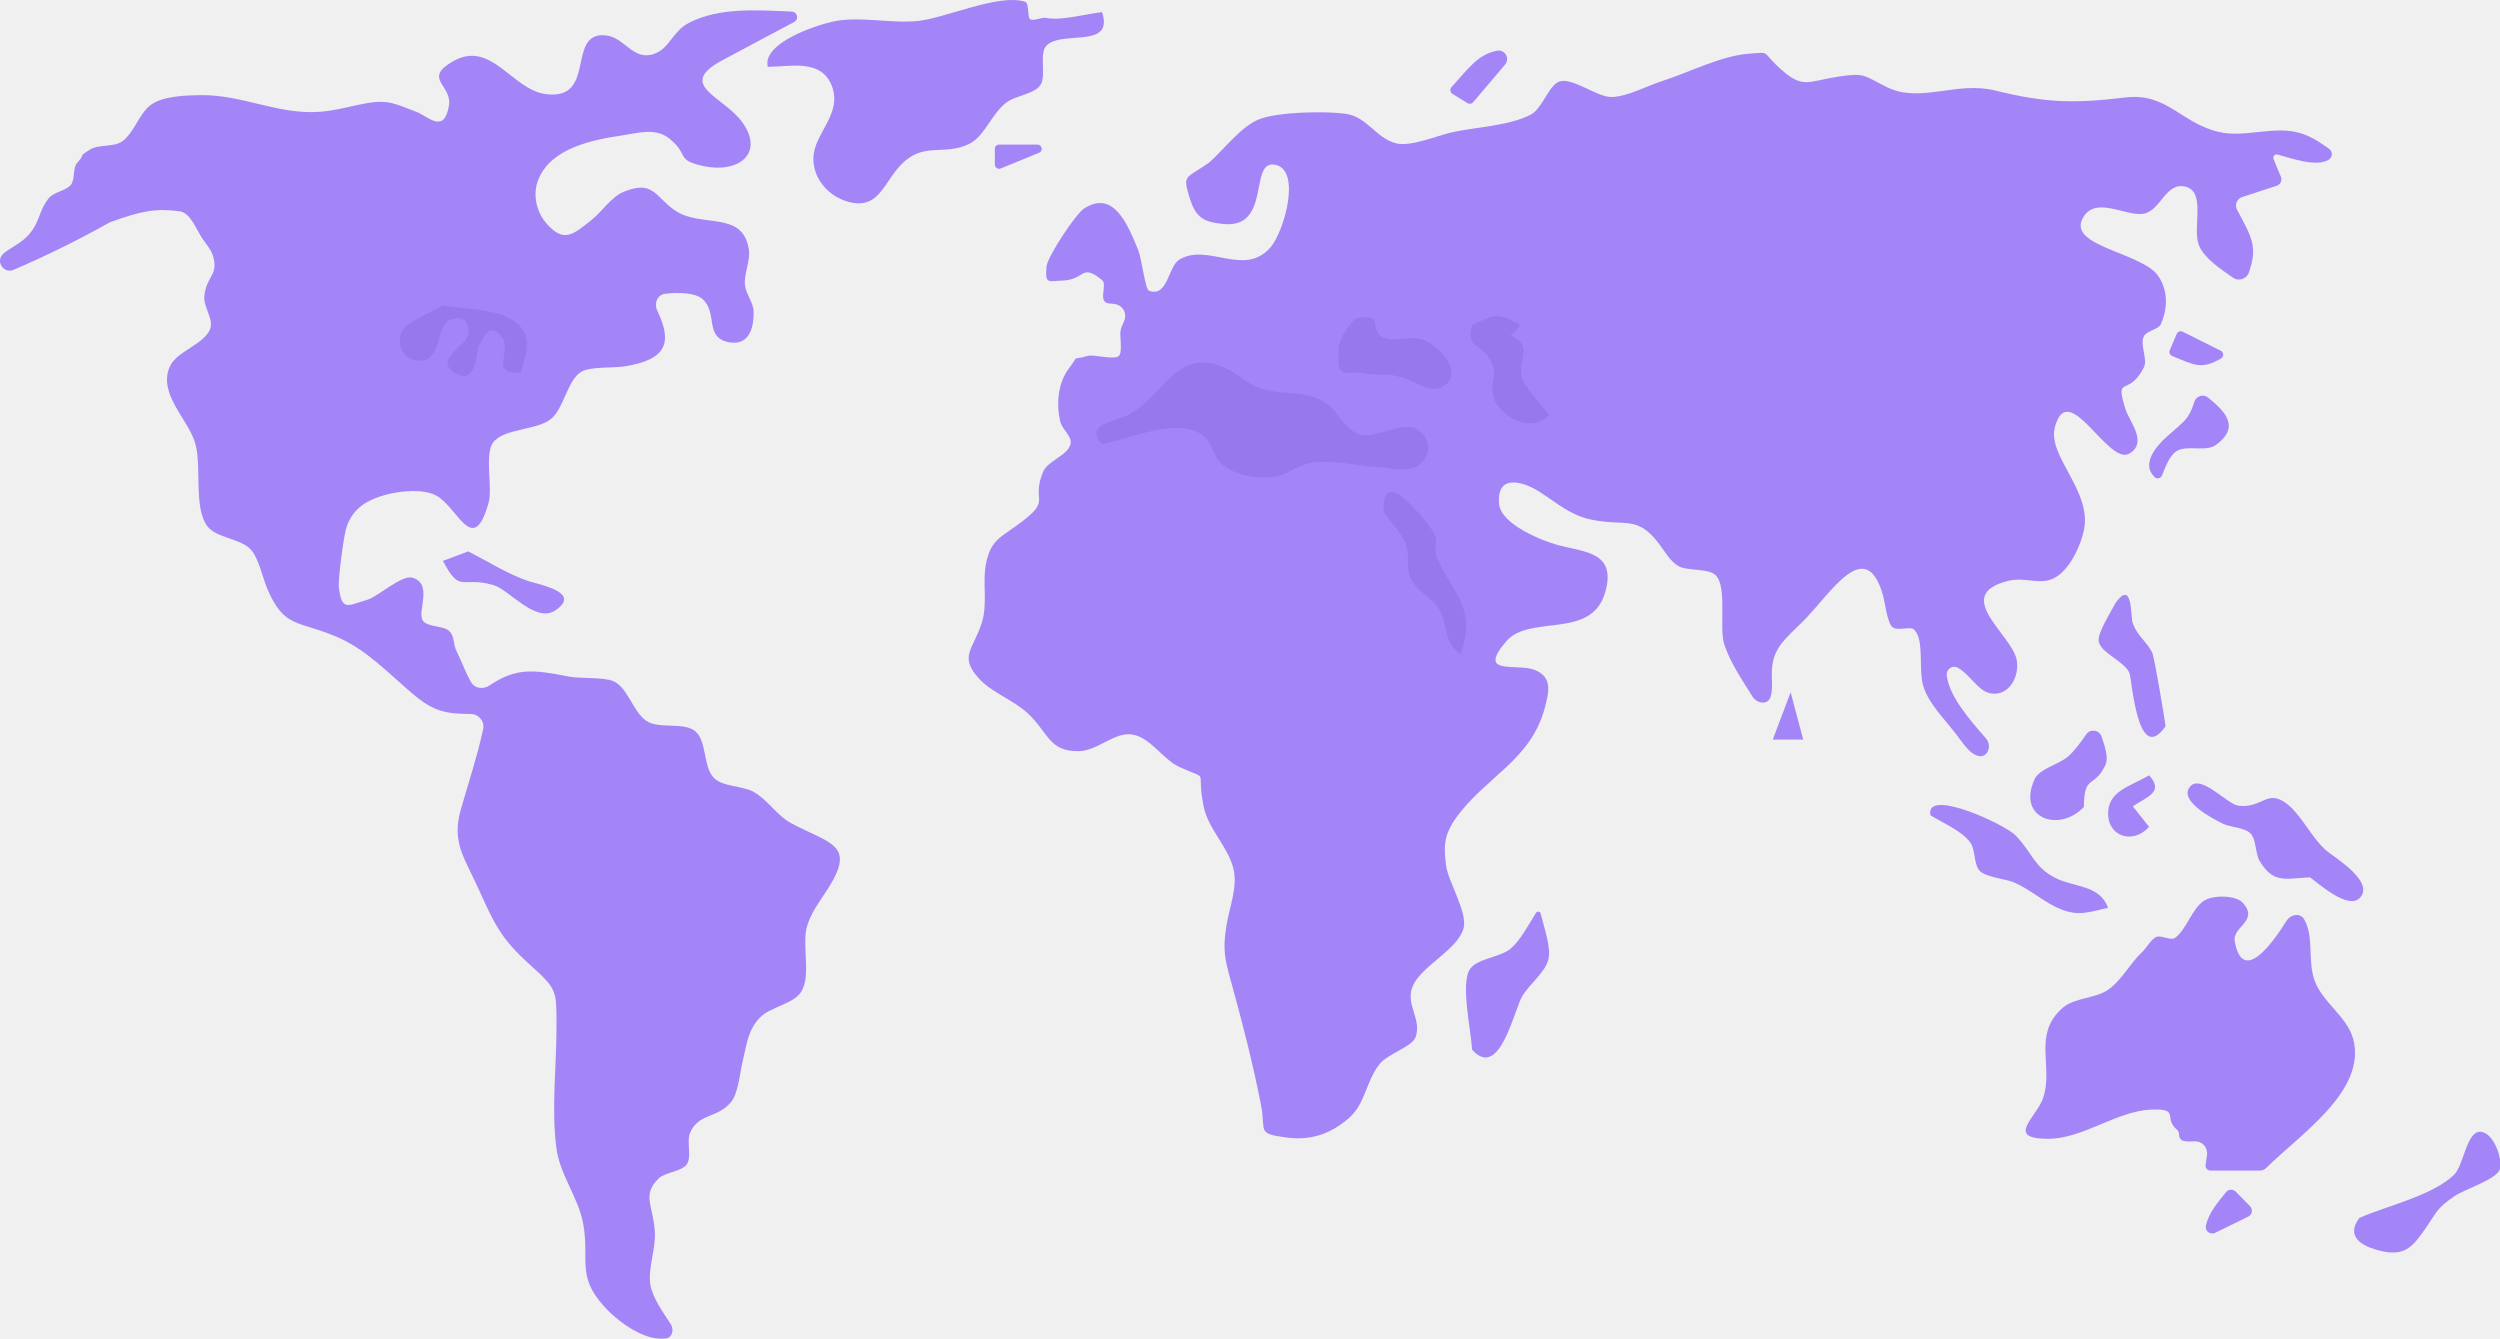
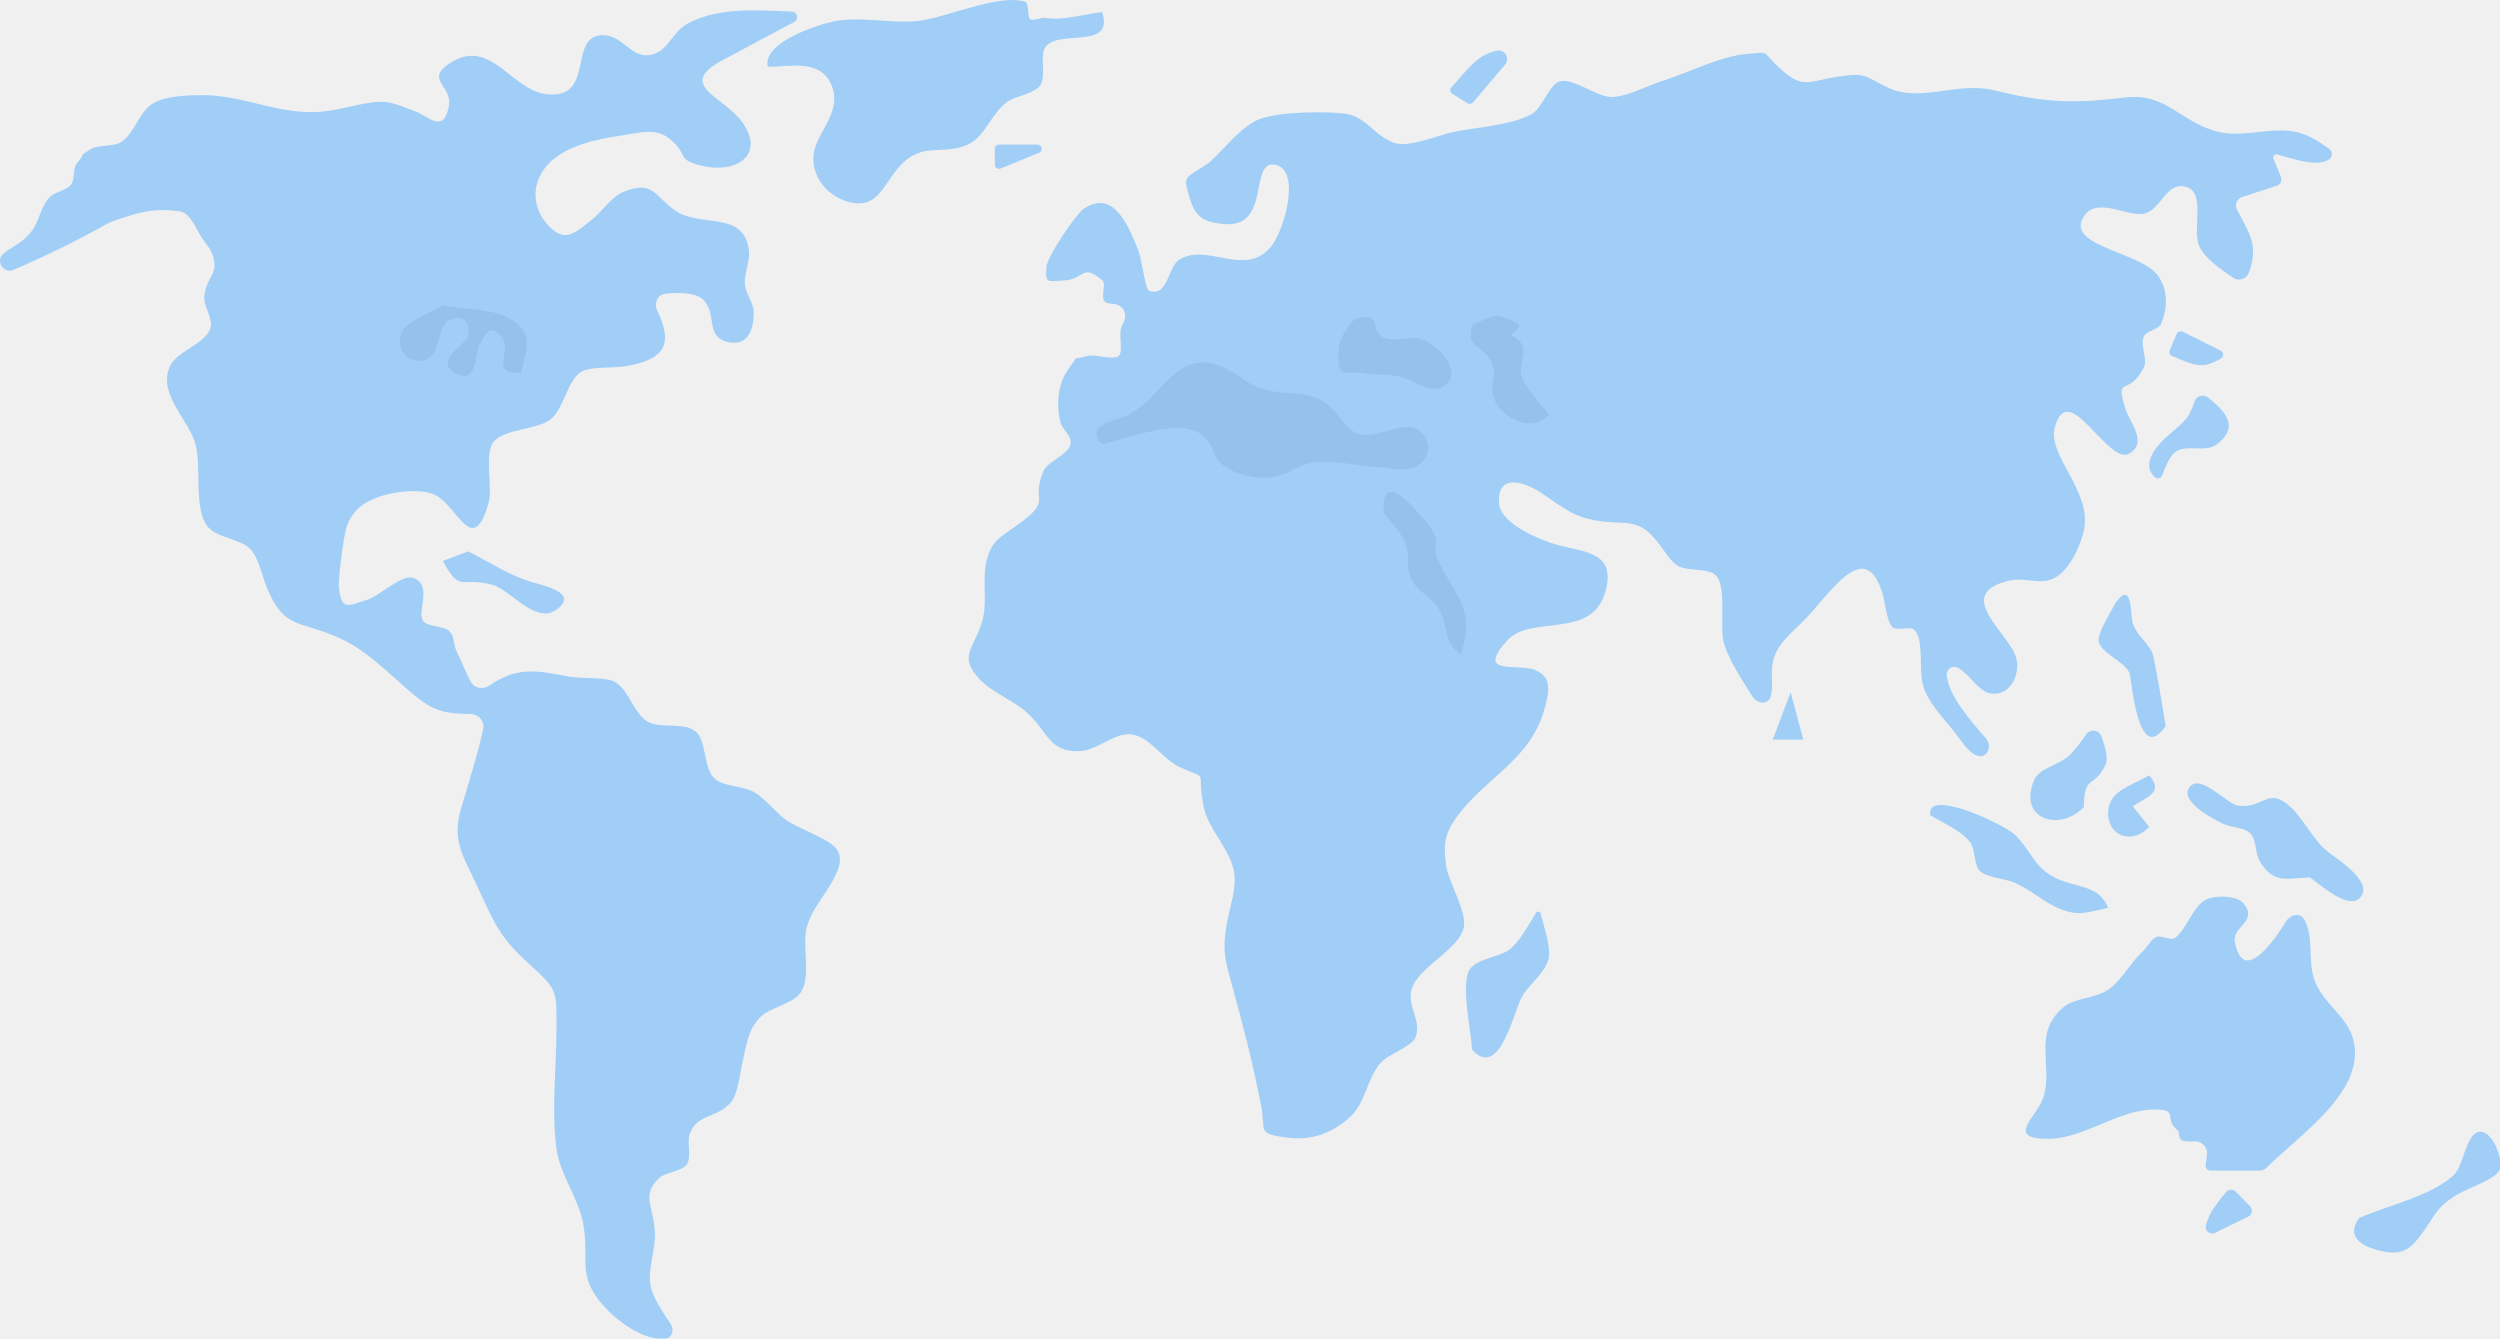
<svg xmlns="http://www.w3.org/2000/svg" width="760" height="407" viewBox="0 0 760 407" fill="none">
  <g clip-path="url(#clip0_903_379)">
    <path d="M411.729 97.005C409.035 100.649 407.104 102.59 406.915 106.687C406.476 116.152 409.411 112.473 414.365 113.463C419.119 114.415 421.345 113.141 426.647 114.877C429.825 115.919 434.398 119.118 437.661 117.92C445.897 114.895 438.226 104.785 431.861 103.077C428.144 102.08 423.63 104.009 420.647 102.667C415.472 100.342 421.662 94.627 411.729 97.005Z" fill="black" fill-opacity="0.1" />
    <path d="M447.521 98.923C445.543 105.775 450.332 104.63 452.905 109.231C455.87 114.534 452.836 114.055 453.936 120.228C454.922 125.766 464.941 132.49 470.85 126.087C468.708 122.997 463.337 117.864 462.541 114.102C461.392 108.674 466.363 105.563 459.185 101.799C460.131 101.278 460.831 100.302 461.658 99.561C462.032 99.225 461.962 98.621 461.515 98.391C455.179 95.126 454.562 95.402 447.521 98.923Z" fill="black" fill-opacity="0.1" />
    <path d="M420.673 155.808C422.679 158.635 426.544 162.502 427.482 165.894C428.822 170.742 427.029 172.841 429.418 176.819C431.444 180.189 435.656 181.827 437.529 185.314C440.409 190.666 438.637 195.011 444.063 198.951C448.936 184.606 441.844 180.953 436.661 169.139C435.902 167.412 437.049 164.8 436.295 162.995C435.118 160.178 431.64 156.322 429.606 154.171C426.096 150.459 419.963 145.187 420.673 155.808Z" fill="black" fill-opacity="0.1" />
    <path d="M335.03 135.035C342.705 133.539 358.257 126.702 365.569 132.264C368.763 134.693 368.626 139.137 372.091 141.636C376.636 144.913 383.719 145.969 388.411 144.729C392.462 143.657 394.713 141.28 398.876 140.674C405.063 139.772 412.61 141.581 418.906 141.997C423.615 142.308 428.819 144.189 432.341 140.468C434.985 137.675 435.096 132.754 430.264 130.241C426.517 128.293 418.31 133.045 414.067 132.196C408.506 131.082 407.506 125.383 402.56 122.232C395.233 117.563 386.711 121.537 378.58 115.671C368.459 108.367 361.943 107.775 353.241 117.304C349.292 121.628 347.605 123.377 343.159 126.028C339.976 127.927 329.194 128.793 335.03 135.035Z" fill="black" fill-opacity="0.1" />
    <path d="M134.709 92.851C131.973 94.591 123.4 97.894 122.14 100.841C119.832 106.234 124.543 111.334 129.906 109.15C133.733 107.59 133.188 98.777 136.627 97.325C141.073 95.45 142.89 98.082 142.287 101.847C141.748 105.21 131.753 109.231 138.224 113.304C145.296 117.754 144.711 106.02 145.575 105.08C146.88 103.658 148.412 97.084 152.605 102.543C155.935 106.879 148.375 113.621 158.358 113.304C160.123 106.245 162.57 101.016 154.737 96.685C149.596 93.845 140.532 93.966 134.709 92.851Z" fill="black" fill-opacity="0.1" />
    <g opacity="0.5">
-       <path d="M33.66 67.493C33.458 67.566 33.256 67.658 33.068 67.763C23.459 73.131 14.13 77.731 4.128 82.025C1.053 83.345 -1.484 79.348 1.011 77.118C2.641 75.66 5.173 74.53 7.146 72.877C12.273 68.578 11.269 64.724 14.815 60.254C16.358 58.312 20.053 58.076 21.591 56.13C22.851 54.536 22.095 50.985 23.408 49.567C26.374 46.367 23.385 47.907 27.397 45.447C30.104 43.789 34.512 44.822 37.105 42.999C40.927 40.308 42.307 34.194 46.203 31.635C49.935 29.184 56.606 28.975 60.974 28.916C73.706 28.744 84.65 34.967 97.3 33.98C102.341 33.588 106.349 32.28 111.283 31.404C118.01 30.21 119.937 31.503 126.565 33.99C130.148 35.334 135.006 40.906 136.48 32.095C137.522 25.858 128.473 24 137.592 18.699C149.328 11.879 155.541 27.286 165.974 28.616C181.468 30.59 172.143 9.916 183.832 10.725C189.915 11.146 192.215 18.456 198.571 16.473C203.6 14.905 204.272 9.621 209.395 6.966C218.632 2.181 230.153 3.074 240.715 3.523C242.428 3.594 242.944 5.884 241.427 6.685C233.989 10.607 226.741 14.53 219.748 18.242C205.237 25.943 219.988 29.197 225.723 37.256C232.405 46.644 224.53 52.737 213.991 50.517C205.138 48.653 209.714 47.063 203.365 42.038C199.187 38.733 193.774 40.479 189.23 41.151C180.286 42.474 167.654 44.914 163.714 54.443C161.672 59.381 163.292 64.744 166.231 68.049C171.387 73.851 174.14 71.402 179.716 66.966C183.135 64.246 185.807 59.808 189.762 58.237C198.504 54.764 199.127 59.616 204.891 63.77C212.933 69.566 225.865 63.687 227.655 75.888C228.163 79.348 226.12 83.134 226.463 86.622C226.725 89.298 229.006 91.952 229.088 94.572C229.254 99.892 227.595 105.186 221.58 104.036C214.024 102.591 218.31 95.193 213.591 90.934C211.452 89.002 206.374 88.81 202.249 89.305C199.785 89.6 198.765 92.255 199.835 94.494C204.374 103.994 202.916 109.344 189.783 111.386C186.389 111.913 179.451 111.422 176.776 112.977C172.566 115.424 171.419 124.084 167.587 127.298C163.349 130.852 153.422 130.152 149.996 134.395C147.205 137.85 149.781 148.333 148.564 152.721C143.918 169.465 139.308 154.543 132.833 150.77C128.961 148.515 121.924 149.231 117.929 150.244C110.9 152.029 107.223 154.906 105.368 160.158C104.459 162.729 102.745 176.27 103.013 178.522C103.894 185.95 105.639 184.075 111.647 182.332C114.908 181.386 122.11 174.656 125.389 175.622C131.771 177.5 126.653 185.944 128.584 188.724C129.94 190.674 134.896 190.173 136.602 191.873C138.316 193.582 137.626 195.606 138.811 197.992C140.653 201.704 141.433 204.349 143.254 207.444C144.38 209.359 146.935 209.629 148.779 208.389C156.884 202.943 162.085 203.53 172.845 205.661C176.278 206.34 183.229 205.824 186.238 206.987C190.839 208.766 192.349 216.401 196.548 219.173C200.364 221.693 207.556 219.461 211.161 222.138C214.942 224.943 213.669 232.793 216.887 236.348C219.535 239.273 225.732 238.777 229.251 240.815C233.514 243.284 236.178 247.941 240.596 250.292C252.672 256.718 260.622 256.658 251.142 271.015C248.785 274.582 246.569 277.552 245.382 281.432C243.658 287.067 246.611 296.309 243.676 301.332C241.389 305.247 234.158 306.026 230.958 309.403C227.366 313.196 227.092 317.13 225.735 322.786C224.862 326.426 224.477 332.349 222.151 335.123C218.008 340.063 212.262 338.367 209.745 344.475C208.68 347.057 210.349 351.666 208.798 353.944C207.31 356.131 202.107 356.398 200.248 358.22C195.004 363.356 198.605 366.408 199.081 374.576C199.379 379.723 196.898 385.662 197.719 390.556C198.361 394.38 201.326 398.626 203.84 402.42C205.038 404.228 204.412 406.715 202.254 406.944C195.498 407.661 187.39 401.378 183.495 396.995C175.209 387.671 179.304 383.038 177.286 371.989C175.844 364.099 170.25 357.188 169.171 349.205C167.577 337.422 169.171 324.267 169.171 312.385C169.171 300.785 169.512 300.885 160.702 292.905C152.483 285.462 150.356 281.065 145.713 270.747C141.156 260.619 137.175 256.175 140.161 245.818C142.522 237.631 145.105 229.88 146.879 221.681C147.392 219.306 145.588 217.111 143.158 217.065C135.836 216.923 132.183 216.645 125.41 210.888C118.158 204.725 111.505 197.632 102.885 193.832C90.742 188.476 86.491 191.31 81.256 178.973C79.801 175.543 78.683 169.69 76.174 166.992C73.111 163.701 65.704 163.547 63.023 159.958C58.7 154.171 61.495 141.465 59.236 134.395C56.921 127.147 47.869 119.465 51.696 111.29C53.822 106.749 62.127 104.647 63.9 99.978C65.011 97.055 61.742 93.182 62.112 89.975C62.836 83.719 66.339 83.88 64.847 78.127C64.291 75.983 62.701 74.259 61.56 72.587C59.715 69.882 57.921 64.702 54.677 64.256C47.395 63.255 42.992 64.115 33.66 67.493Z" fill="#571AFF" />
-       <path d="M233.406 20.308C240.074 20.308 249.081 17.917 252.58 25.421C256.168 33.116 249.574 38.813 247.732 45.105C245.665 52.166 250.658 59.46 258.032 61.392C267.876 63.97 268.7 54.328 275.247 48.823C281.576 43.503 287.36 47.261 294.607 43.764C299.412 41.445 301.492 34.307 306.182 30.992C308.962 29.026 314.347 28.583 316.247 25.917C318.228 23.135 315.78 16.366 318.093 13.916C322.719 9.019 338.746 15.111 335.03 3.689C330.242 4.182 322.672 6.387 317.993 5.444C316.683 5.18 314.601 6.36 313.3 5.927C312.229 5.57 312.961 1 311.664 0.558C303.924 -2.084 287.469 5.462 279.179 6.358C270.766 7.267 261.26 4.78 253.131 6.573C247.434 7.829 231.68 13.259 233.406 20.308Z" fill="#571AFF" />
-       <path d="M302.433 45.239V50.032C302.433 50.945 303.359 51.565 304.203 51.22L315.895 46.428C317.198 45.894 316.816 43.956 315.408 43.956H303.718C303.008 43.956 302.433 44.531 302.433 45.239Z" fill="#571AFF" />
-       <path d="M367.627 49.389C360.336 54.52 359.453 52.906 361.64 60.115C363.515 66.298 366.036 67.466 371.781 68.084C386.604 69.679 379.592 48.756 387.488 50.052C395.834 51.422 390.345 70.558 386.162 75.274C378.104 84.363 367.235 73.706 358.525 78.908C355.072 80.971 355.056 90.517 349.292 88.377C348.108 87.938 347.127 78.759 345.995 75.977C342.8 68.125 338.483 57.599 329.561 63.391C326.991 65.061 318.364 78.073 318.127 81.086C317.697 86.578 318.682 85.429 322.953 85.299C329.988 85.082 328.601 79.867 335.03 85.151C336.581 86.426 334.234 90.547 336.094 91.893C336.498 92.185 337.247 92.313 338.157 92.347C341.275 92.46 342.93 95.169 341.572 97.979C341.225 98.698 340.93 99.429 340.715 100.173C340.225 101.883 341.388 107.022 340.143 108.191C338.686 109.558 332.582 107.644 330.694 108.191C325.276 109.757 328.429 107.435 324.901 112.073C321.584 116.433 321.108 122.844 322.252 127.914C322.92 130.872 325.989 132.42 325.42 135.059C324.714 138.323 318.446 140.187 317.134 143.343C313.372 152.399 319.597 151.696 311.059 158.278C304.597 163.259 301.464 163.708 299.877 170.702C298.434 177.06 300.458 183.3 298.385 189.553C295.699 197.656 291.638 199.491 297.42 206.078C301.352 210.555 308.077 212.751 312.451 216.854C318.705 222.721 318.922 228.53 327.933 228.351C333.657 228.237 338.668 222.608 343.942 223.25C349.553 223.933 353.406 230.765 358.451 233.111C368.124 237.613 363.478 233.08 365.902 245.121C367.29 252.012 373.129 257.163 374.906 263.88C376.394 269.507 373.735 275.654 372.806 281.613C371.718 288.593 372.244 291.249 374.222 298.372C377.634 310.65 380.954 323.578 383.358 335.985C384.911 343.998 381.87 344.553 390.956 345.796C398.198 346.785 404.282 344.927 410.12 339.852C415.059 335.56 415.281 328.68 419.348 323.526C421.928 320.256 429.382 318.274 430.406 315.136C432.278 309.397 426.739 305.058 429.764 299.175C432.771 293.325 443.451 288.356 444.963 282.04C446.094 277.322 440.316 268.071 439.648 263.304C438.831 257.483 438.851 253.863 442.751 248.476C451.669 236.159 465.248 231.199 469.568 215.379C471.049 209.954 471.763 205.908 466.784 203.744C461.416 201.411 448.643 205.694 457.907 194.956C465.113 186.601 483.75 194.63 487.965 180.107C491.551 167.746 481.653 167.866 473.71 165.733C468.725 164.393 456.195 159.359 455.712 153.12C454.966 143.471 463.742 146.738 468.133 149.576C473.334 152.936 477.285 156.536 483.416 157.886C494.086 160.236 497.631 156.362 504.405 165.395C506.172 167.75 507.726 170.567 510.122 172.022C512.955 173.745 519.462 172.594 521.662 174.982C525.166 178.784 522.486 190.995 524.219 196.074C526.04 201.412 529.573 206.661 532.729 211.72C534.123 213.955 537.444 214.393 538.237 211.882C539.381 208.263 537.874 204.767 539.238 200.122C540.63 195.387 544.866 192.22 548.555 188.439C556.842 179.942 567.107 162.899 572.368 180.729C572.972 182.774 573.683 189.259 575.291 190.634C576.852 191.968 580.73 190.277 581.873 191.38C585.168 194.567 583.048 203.699 584.784 208.917C586.507 214.094 591.126 218.577 594.508 223.015C597.592 227.063 598.842 228.992 601.167 229.745C604.141 230.709 605.765 226.81 603.711 224.453C598.776 218.791 592.668 211.829 591.822 205.451C591.55 203.403 593.606 201.998 595.364 203.084C599.162 205.43 601.42 210.1 605.071 210.774C610.703 211.815 614.064 205.628 613.06 200.548C611.536 192.827 593.341 180.97 610.342 176.615C616.05 175.153 620.672 178.44 625.424 175.172C629.666 172.254 632.537 165.699 633.513 161.139C636.038 149.354 622.421 138.673 624.66 129.957C628.612 114.574 640.826 141.59 647.255 137.912C653.074 134.582 647.353 128.214 646.16 124.418C642.764 113.612 647.062 120.965 651.729 111.706C652.994 109.198 650.45 104.756 651.729 102.257C652.629 100.498 656.17 100.152 656.883 98.583C658.534 94.951 659.616 89.154 656.156 83.974C651.43 76.9 629.295 74.999 632.914 66.855C636.469 58.859 646.54 66.173 651.891 64.924C656.969 63.739 658.429 55.297 664.353 56.739C670.834 58.317 666.289 69.476 668.539 74.719C670.163 78.504 674.793 81.609 678.828 84.414C680.559 85.617 682.96 84.84 683.656 82.85C686.445 74.884 684.468 72.059 680.057 63.74C679.271 62.258 680.012 60.423 681.608 59.903L692.136 56.465C693.267 56.095 693.844 54.841 693.39 53.742L691.154 48.337C690.834 47.565 691.538 46.759 692.346 46.975C697.094 48.25 703.944 50.784 707.844 48.612C709.141 47.888 709.227 46.052 708.01 45.201C704.682 42.873 701.891 40.989 697.923 40.122C690.506 38.499 681.94 41.863 674.555 40.122C662.872 37.367 658.841 28.11 646.034 29.641C630.344 31.518 621.8 31.29 606.506 27.51C594.77 24.608 583.779 31.442 573.768 26.556C566.469 22.995 567.169 22.065 559.091 23.255C550 24.595 548.258 27.068 541.858 21.463C534.954 15.419 538.826 15.783 531.376 16.355C523.157 16.986 513.299 22.09 505.438 24.584C500.964 26.003 494.702 29.39 489.96 29.494C485.517 29.593 478.095 23.453 474.045 24.782C470.893 25.817 468.861 32.961 465.448 34.795C458.963 38.275 448.508 38.615 441.348 40.231C436.709 41.277 428.796 44.726 424.309 43.544C418.266 41.951 415.592 35.509 409.103 34.596C402.904 33.722 388.553 33.986 382.77 36.258C377.365 38.381 372.029 45.466 367.627 49.389Z" fill="#571AFF" />
-       <path d="M447.833 31.088L457.544 19.637C459.129 17.767 457.472 14.933 455.07 15.416C449.207 16.595 446.516 20.716 441.258 26.489C440.693 27.11 440.831 28.09 441.544 28.533L446.1 31.36C446.666 31.711 447.403 31.595 447.833 31.088Z" fill="#571AFF" />
-       <path d="M447.521 319.111C447.218 313.358 443.867 298.642 446.959 294.469C449.284 291.331 456.192 290.968 459.185 288.431C462.247 285.837 464.657 281.117 466.967 277.482C467.326 276.915 468.191 277.056 468.351 277.707C469.406 281.976 471.564 287.998 470.727 291.566C469.768 295.648 464.997 299.095 462.771 302.83C460.195 307.157 455.934 328.499 447.521 319.111Z" fill="#571AFF" />
-       <path d="M544.352 210.455C542.541 215.248 540.731 220.042 538.919 224.836C542.008 224.836 545.097 224.836 548.186 224.836C546.909 220.042 545.63 215.248 544.352 210.455Z" fill="#571AFF" />
-       <path d="M661.709 101.531L659.621 106.44C659.324 107.137 659.655 107.941 660.356 108.229C667.32 111.089 669.212 112.364 675.154 109.005C676.1 108.47 676.062 107.094 675.091 106.61L663.567 100.847C662.868 100.497 662.016 100.81 661.709 101.531Z" fill="#571AFF" />
-       <path d="M671.258 120.859C669.822 119.697 667.666 120.343 667.101 122.1C665.332 127.605 664.214 127.828 658.808 132.654C655.514 135.592 650.851 140.972 654.965 145.019C655.676 145.717 656.87 145.476 657.247 144.553C658.395 141.746 659.532 138.507 661.675 137.153C664.845 135.151 670.566 137.517 673.679 135.24C681.126 129.789 676.44 125.044 671.258 120.859Z" fill="#571AFF" />
-       <path d="M643.101 183.291C641.91 185.813 637.391 192.587 638.023 195.128C638.898 198.64 645.734 201.014 647.327 204.514C648.113 206.243 649.72 233.174 658.333 220.776C658.394 220.69 654.983 199.696 654.244 198.319C652.22 194.544 649.818 193.45 648.373 189.504C647.582 187.341 648.472 175.941 643.101 183.291Z" fill="#571AFF" />
-       <path d="M633.514 245.289C633.514 235.153 636.769 239.773 640.099 232.432C640.995 230.458 639.98 227.04 638.858 223.871C638.14 221.845 635.43 221.484 634.206 223.25C632.525 225.676 630.779 228.123 628.72 229.949C625.857 232.488 620.009 233.594 618.493 236.92C613.059 248.853 626.108 253.228 633.514 245.289Z" fill="#571AFF" />
-       <path d="M586.855 247.845C590.766 250.276 596.427 252.577 599.012 256.192C600.584 258.391 599.986 262.884 601.876 264.782C603.736 266.653 609.729 267.236 612.001 268.158C617.194 270.265 621.422 274.42 626.506 276.409C631.921 278.529 634.61 277.397 640.864 275.968C638.178 268.902 630.748 269.862 624.885 266.914C618.383 263.642 617.981 259.482 612.836 254.059C609.532 250.577 585.114 239.301 586.855 247.845Z" fill="#571AFF" />
-       <path d="M653.328 235.702C647.51 239.132 640.614 240.451 640.865 247.686C641.09 254.244 648.318 256.813 653.328 251.36C651.676 249.283 650.025 247.206 648.373 245.129C652.511 242.279 658.047 240.871 653.328 235.702Z" fill="#571AFF" />
-       <path d="M702.222 266.7C704.442 268.231 713.581 276.588 717.242 273.092C722.367 268.198 709.488 260.546 707.301 258.662C702.698 254.699 699.604 247.679 695.145 244.306C689.135 239.761 687.825 245.818 680.461 244.929C676.922 244.502 668.21 234.198 665.312 239.856C663.21 243.956 672.901 249.018 675.703 250.381C678.172 251.584 682.27 251.495 684.137 253.348C685.924 255.126 685.616 259.567 686.936 261.747C691.063 268.566 694.398 267.157 702.222 266.7Z" fill="#571AFF" />
-       <path d="M686.978 355.862C687.725 355.862 688.44 355.564 688.969 355.035C699.041 344.947 719.729 331.522 715.326 315.699C713.492 309.115 706.186 304.774 703.749 298.364C701.315 291.958 703.617 285.086 700.498 279.523C699.288 277.366 696.338 277.932 695.028 280.03C690.588 287.146 681.74 299.191 679.373 286.235C678.534 281.646 686.792 280.113 681.876 274.5C679.757 272.08 672.808 272.066 670.107 273.764C666.341 276.133 664.635 282.804 661.127 285.152C659.771 286.06 656.751 284.007 655.221 284.976C653.613 285.995 652.558 288.184 651.146 289.494C647.573 292.809 644.89 298.126 640.865 300.895C637.046 303.52 630.616 303.312 627.121 306.328C617.647 314.501 624.448 324.409 621.051 333.922C618.912 339.908 609.488 346.234 622.771 346.196C633.2 346.166 643.528 337.724 653.967 337.326C662.966 336.984 657.442 339.784 661.825 343.445C662.889 344.333 661.985 345.747 663.239 346.594C663.902 347.042 665.392 347.066 666.969 346.967C669.391 346.815 671.247 348.737 670.916 351.141L670.5 354.156C670.376 355.058 671.077 355.862 671.988 355.862H686.978Z" fill="#571AFF" />
-       <path d="M673.391 374.784L683.463 369.85C684.674 369.257 684.951 367.651 684.006 366.688L679.67 362.262C678.841 361.417 677.458 361.484 676.716 362.406C674.087 365.67 671.508 368.64 670.594 372.546C670.215 374.176 671.889 375.52 673.391 374.784Z" fill="#571AFF" />
-       <path d="M717.242 370.243C725.677 366.546 739.502 363.447 745.987 357.175C748.98 354.281 749.759 344.189 753.876 344.05C757.897 343.913 760.93 352.32 759.96 355.459C759.029 358.464 749.225 361.6 746.43 363.462C740.29 367.552 740.891 368.571 736.501 374.672C732.744 379.896 730.078 382.223 722.075 379.83C717.661 378.51 713.171 375.696 717.242 370.243Z" fill="#571AFF" />
-       <path d="M142.326 167.631C139.77 168.59 137.212 169.549 134.656 170.508C139.949 180.652 140.208 175.048 149.996 177.858C154.8 179.237 162.822 189.643 168.881 185.527C176.925 180.066 164.081 177.775 160.738 176.68C154.41 174.608 148.3 170.619 142.326 167.631Z" fill="#571AFF" />
+       <path d="M33.66 67.493C33.458 67.566 33.256 67.658 33.068 67.763C23.459 73.131 14.13 77.731 4.128 82.025C1.053 83.345 -1.484 79.348 1.011 77.118C2.641 75.66 5.173 74.53 7.146 72.877C12.273 68.578 11.269 64.724 14.815 60.254C16.358 58.312 20.053 58.076 21.591 56.13C22.851 54.536 22.095 50.985 23.408 49.567C26.374 46.367 23.385 47.907 27.397 45.447C30.104 43.789 34.512 44.822 37.105 42.999C40.927 40.308 42.307 34.194 46.203 31.635C49.935 29.184 56.606 28.975 60.974 28.916C73.706 28.744 84.65 34.967 97.3 33.98C102.341 33.588 106.349 32.28 111.283 31.404C118.01 30.21 119.937 31.503 126.565 33.99C130.148 35.334 135.006 40.906 136.48 32.095C137.522 25.858 128.473 24 137.592 18.699C149.328 11.879 155.541 27.286 165.974 28.616C181.468 30.59 172.143 9.916 183.832 10.725C189.915 11.146 192.215 18.456 198.571 16.473C203.6 14.905 204.272 9.621 209.395 6.966C218.632 2.181 230.153 3.074 240.715 3.523C242.428 3.594 242.944 5.884 241.427 6.685C233.989 10.607 226.741 14.53 219.748 18.242C205.237 25.943 219.988 29.197 225.723 37.256C232.405 46.644 224.53 52.737 213.991 50.517C205.138 48.653 209.714 47.063 203.365 42.038C199.187 38.733 193.774 40.479 189.23 41.151C180.286 42.474 167.654 44.914 163.714 54.443C161.672 59.381 163.292 64.744 166.231 68.049C171.387 73.851 174.14 71.402 179.716 66.966C183.135 64.246 185.807 59.808 189.762 58.237C198.504 54.764 199.127 59.616 204.891 63.77C212.933 69.566 225.865 63.687 227.655 75.888C228.163 79.348 226.12 83.134 226.463 86.622C226.725 89.298 229.006 91.952 229.088 94.572C229.254 99.892 227.595 105.186 221.58 104.036C214.024 102.591 218.31 95.193 213.591 90.934C211.452 89.002 206.374 88.81 202.249 89.305C199.785 89.6 198.765 92.255 199.835 94.494C204.374 103.994 202.916 109.344 189.783 111.386C186.389 111.913 179.451 111.422 176.776 112.977C172.566 115.424 171.419 124.084 167.587 127.298C163.349 130.852 153.422 130.152 149.996 134.395C147.205 137.85 149.781 148.333 148.564 152.721C143.918 169.465 139.308 154.543 132.833 150.77C128.961 148.515 121.924 149.231 117.929 150.244C110.9 152.029 107.223 154.906 105.368 160.158C104.459 162.729 102.745 176.27 103.013 178.522C103.894 185.95 105.639 184.075 111.647 182.332C114.908 181.386 122.11 174.656 125.389 175.622C131.771 177.5 126.653 185.944 128.584 188.724C129.94 190.674 134.896 190.173 136.602 191.873C138.316 193.582 137.626 195.606 138.811 197.992C140.653 201.704 141.433 204.349 143.254 207.444C144.38 209.359 146.935 209.629 148.779 208.389C156.884 202.943 162.085 203.53 172.845 205.661C176.278 206.34 183.229 205.824 186.238 206.987C190.839 208.766 192.349 216.401 196.548 219.173C200.364 221.693 207.556 219.461 211.161 222.138C214.942 224.943 213.669 232.793 216.887 236.348C219.535 239.273 225.732 238.777 229.251 240.815C233.514 243.284 236.178 247.941 240.596 250.292C252.672 256.718 260.622 256.658 251.142 271.015C248.785 274.582 246.569 277.552 245.382 281.432C243.658 287.067 246.611 296.309 243.676 301.332C241.389 305.247 234.158 306.026 230.958 309.403C227.366 313.196 227.092 317.13 225.735 322.786C224.862 326.426 224.477 332.349 222.151 335.123C218.008 340.063 212.262 338.367 209.745 344.475C208.68 347.057 210.349 351.666 208.798 353.944C207.31 356.131 202.107 356.398 200.248 358.22C195.004 363.356 198.605 366.408 199.081 374.576C199.379 379.723 196.898 385.662 197.719 390.556C198.361 394.38 201.326 398.626 203.84 402.42C205.038 404.228 204.412 406.715 202.254 406.944C195.498 407.661 187.39 401.378 183.495 396.995C175.209 387.671 179.304 383.038 177.286 371.989C175.844 364.099 170.25 357.188 169.171 349.205C167.577 337.422 169.171 324.267 169.171 312.385C169.171 300.785 169.512 300.885 160.702 292.905C152.483 285.462 150.356 281.065 145.713 270.747C141.156 260.619 137.175 256.175 140.161 245.818C142.522 237.631 145.105 229.88 146.879 221.681C147.392 219.306 145.588 217.111 143.158 217.065C135.836 216.923 132.183 216.645 125.41 210.888C118.158 204.725 111.505 197.632 102.885 193.832C90.742 188.476 86.491 191.31 81.256 178.973C79.801 175.543 78.683 169.69 76.174 166.992C73.111 163.701 65.704 163.547 63.023 159.958C58.7 154.171 61.495 141.465 59.236 134.395C56.921 127.147 47.869 119.465 51.696 111.29C53.822 106.749 62.127 104.647 63.9 99.978C65.011 97.055 61.742 93.182 62.112 89.975C62.836 83.719 66.339 83.88 64.847 78.127C64.291 75.983 62.701 74.259 61.56 72.587C59.715 69.882 57.921 64.702 54.677 64.256C47.395 63.255 42.992 64.115 33.66 67.493Z" fill="#4FACFE" />
+       <path d="M233.406 20.308C240.074 20.308 249.081 17.917 252.58 25.421C256.168 33.116 249.574 38.813 247.732 45.105C245.665 52.166 250.658 59.46 258.032 61.392C267.876 63.97 268.7 54.328 275.247 48.823C281.576 43.503 287.36 47.261 294.607 43.764C299.412 41.445 301.492 34.307 306.182 30.992C308.962 29.026 314.347 28.583 316.247 25.917C318.228 23.135 315.78 16.366 318.093 13.916C322.719 9.019 338.746 15.111 335.03 3.689C330.242 4.182 322.672 6.387 317.993 5.444C316.683 5.18 314.601 6.36 313.3 5.927C312.229 5.57 312.961 1 311.664 0.558C303.924 -2.084 287.469 5.462 279.179 6.358C270.766 7.267 261.26 4.78 253.131 6.573C247.434 7.829 231.68 13.259 233.406 20.308Z" fill="#4FACFE" />
+       <path d="M302.433 45.239V50.032C302.433 50.945 303.359 51.565 304.203 51.22L315.895 46.428C317.198 45.894 316.816 43.956 315.408 43.956H303.718C303.008 43.956 302.433 44.531 302.433 45.239Z" fill="#4FACFE" />
+       <path d="M367.627 49.389C360.336 54.52 359.453 52.906 361.64 60.115C363.515 66.298 366.036 67.466 371.781 68.084C386.604 69.679 379.592 48.756 387.488 50.052C395.834 51.422 390.345 70.558 386.162 75.274C378.104 84.363 367.235 73.706 358.525 78.908C355.072 80.971 355.056 90.517 349.292 88.377C348.108 87.938 347.127 78.759 345.995 75.977C342.8 68.125 338.483 57.599 329.561 63.391C326.991 65.061 318.364 78.073 318.127 81.086C317.697 86.578 318.682 85.429 322.953 85.299C329.988 85.082 328.601 79.867 335.03 85.151C336.581 86.426 334.234 90.547 336.094 91.893C336.498 92.185 337.247 92.313 338.157 92.347C341.275 92.46 342.93 95.169 341.572 97.979C341.225 98.698 340.93 99.429 340.715 100.173C340.225 101.883 341.388 107.022 340.143 108.191C338.686 109.558 332.582 107.644 330.694 108.191C325.276 109.757 328.429 107.435 324.901 112.073C321.584 116.433 321.108 122.844 322.252 127.914C322.92 130.872 325.989 132.42 325.42 135.059C324.714 138.323 318.446 140.187 317.134 143.343C313.372 152.399 319.597 151.696 311.059 158.278C304.597 163.259 301.464 163.708 299.877 170.702C298.434 177.06 300.458 183.3 298.385 189.553C295.699 197.656 291.638 199.491 297.42 206.078C301.352 210.555 308.077 212.751 312.451 216.854C318.705 222.721 318.922 228.53 327.933 228.351C333.657 228.237 338.668 222.608 343.942 223.25C349.553 223.933 353.406 230.765 358.451 233.111C368.124 237.613 363.478 233.08 365.902 245.121C367.29 252.012 373.129 257.163 374.906 263.88C376.394 269.507 373.735 275.654 372.806 281.613C371.718 288.593 372.244 291.249 374.222 298.372C377.634 310.65 380.954 323.578 383.358 335.985C384.911 343.998 381.87 344.553 390.956 345.796C398.198 346.785 404.282 344.927 410.12 339.852C415.059 335.56 415.281 328.68 419.348 323.526C421.928 320.256 429.382 318.274 430.406 315.136C432.278 309.397 426.739 305.058 429.764 299.175C432.771 293.325 443.451 288.356 444.963 282.04C446.094 277.322 440.316 268.071 439.648 263.304C438.831 257.483 438.851 253.863 442.751 248.476C451.669 236.159 465.248 231.199 469.568 215.379C471.049 209.954 471.763 205.908 466.784 203.744C461.416 201.411 448.643 205.694 457.907 194.956C465.113 186.601 483.75 194.63 487.965 180.107C491.551 167.746 481.653 167.866 473.71 165.733C468.725 164.393 456.195 159.359 455.712 153.12C454.966 143.471 463.742 146.738 468.133 149.576C473.334 152.936 477.285 156.536 483.416 157.886C494.086 160.236 497.631 156.362 504.405 165.395C506.172 167.75 507.726 170.567 510.122 172.022C512.955 173.745 519.462 172.594 521.662 174.982C525.166 178.784 522.486 190.995 524.219 196.074C526.04 201.412 529.573 206.661 532.729 211.72C534.123 213.955 537.444 214.393 538.237 211.882C539.381 208.263 537.874 204.767 539.238 200.122C540.63 195.387 544.866 192.22 548.555 188.439C556.842 179.942 567.107 162.899 572.368 180.729C572.972 182.774 573.683 189.259 575.291 190.634C576.852 191.968 580.73 190.277 581.873 191.38C585.168 194.567 583.048 203.699 584.784 208.917C586.507 214.094 591.126 218.577 594.508 223.015C597.592 227.063 598.842 228.992 601.167 229.745C604.141 230.709 605.765 226.81 603.711 224.453C598.776 218.791 592.668 211.829 591.822 205.451C591.55 203.403 593.606 201.998 595.364 203.084C599.162 205.43 601.42 210.1 605.071 210.774C610.703 211.815 614.064 205.628 613.06 200.548C611.536 192.827 593.341 180.97 610.342 176.615C616.05 175.153 620.672 178.44 625.424 175.172C629.666 172.254 632.537 165.699 633.513 161.139C636.038 149.354 622.421 138.673 624.66 129.957C628.612 114.574 640.826 141.59 647.255 137.912C653.074 134.582 647.353 128.214 646.16 124.418C642.764 113.612 647.062 120.965 651.729 111.706C652.994 109.198 650.45 104.756 651.729 102.257C652.629 100.498 656.17 100.152 656.883 98.583C658.534 94.951 659.616 89.154 656.156 83.974C651.43 76.9 629.295 74.999 632.914 66.855C636.469 58.859 646.54 66.173 651.891 64.924C656.969 63.739 658.429 55.297 664.353 56.739C670.834 58.317 666.289 69.476 668.539 74.719C670.163 78.504 674.793 81.609 678.828 84.414C680.559 85.617 682.96 84.84 683.656 82.85C686.445 74.884 684.468 72.059 680.057 63.74C679.271 62.258 680.012 60.423 681.608 59.903L692.136 56.465C693.267 56.095 693.844 54.841 693.39 53.742L691.154 48.337C690.834 47.565 691.538 46.759 692.346 46.975C697.094 48.25 703.944 50.784 707.844 48.612C709.141 47.888 709.227 46.052 708.01 45.201C704.682 42.873 701.891 40.989 697.923 40.122C690.506 38.499 681.94 41.863 674.555 40.122C662.872 37.367 658.841 28.11 646.034 29.641C630.344 31.518 621.8 31.29 606.506 27.51C594.77 24.608 583.779 31.442 573.768 26.556C566.469 22.995 567.169 22.065 559.091 23.255C550 24.595 548.258 27.068 541.858 21.463C534.954 15.419 538.826 15.783 531.376 16.355C523.157 16.986 513.299 22.09 505.438 24.584C500.964 26.003 494.702 29.39 489.96 29.494C485.517 29.593 478.095 23.453 474.045 24.782C470.893 25.817 468.861 32.961 465.448 34.795C458.963 38.275 448.508 38.615 441.348 40.231C436.709 41.277 428.796 44.726 424.309 43.544C418.266 41.951 415.592 35.509 409.103 34.596C402.904 33.722 388.553 33.986 382.77 36.258C377.365 38.381 372.029 45.466 367.627 49.389Z" fill="#4FACFE" />
+       <path d="M447.833 31.088L457.544 19.637C459.129 17.767 457.472 14.933 455.07 15.416C449.207 16.595 446.516 20.716 441.258 26.489C440.693 27.11 440.831 28.09 441.544 28.533L446.1 31.36C446.666 31.711 447.403 31.595 447.833 31.088Z" fill="#4FACFE" />
+       <path d="M447.521 319.111C447.218 313.358 443.867 298.642 446.959 294.469C449.284 291.331 456.192 290.968 459.185 288.431C462.247 285.837 464.657 281.117 466.967 277.482C467.326 276.915 468.191 277.056 468.351 277.707C469.406 281.976 471.564 287.998 470.727 291.566C469.768 295.648 464.997 299.095 462.771 302.83C460.195 307.157 455.934 328.499 447.521 319.111Z" fill="#4FACFE" />
+       <path d="M544.352 210.455C542.541 215.248 540.731 220.042 538.919 224.836C542.008 224.836 545.097 224.836 548.186 224.836C546.909 220.042 545.63 215.248 544.352 210.455Z" fill="#4FACFE" />
+       <path d="M661.709 101.531L659.621 106.44C659.324 107.137 659.655 107.941 660.356 108.229C667.32 111.089 669.212 112.364 675.154 109.005C676.1 108.47 676.062 107.094 675.091 106.61L663.567 100.847C662.868 100.497 662.016 100.81 661.709 101.531Z" fill="#4FACFE" />
+       <path d="M671.258 120.859C669.822 119.697 667.666 120.343 667.101 122.1C665.332 127.605 664.214 127.828 658.808 132.654C655.514 135.592 650.851 140.972 654.965 145.019C655.676 145.717 656.87 145.476 657.247 144.553C658.395 141.746 659.532 138.507 661.675 137.153C664.845 135.151 670.566 137.517 673.679 135.24C681.126 129.789 676.44 125.044 671.258 120.859Z" fill="#4FACFE" />
+       <path d="M643.101 183.291C641.91 185.813 637.391 192.587 638.023 195.128C638.898 198.64 645.734 201.014 647.327 204.514C648.113 206.243 649.72 233.174 658.333 220.776C658.394 220.69 654.983 199.696 654.244 198.319C652.22 194.544 649.818 193.45 648.373 189.504C647.582 187.341 648.472 175.941 643.101 183.291Z" fill="#4FACFE" />
+       <path d="M633.514 245.289C633.514 235.153 636.769 239.773 640.099 232.432C640.995 230.458 639.98 227.04 638.858 223.871C638.14 221.845 635.43 221.484 634.206 223.25C632.525 225.676 630.779 228.123 628.72 229.949C625.857 232.488 620.009 233.594 618.493 236.92C613.059 248.853 626.108 253.228 633.514 245.289Z" fill="#4FACFE" />
+       <path d="M586.855 247.845C590.766 250.276 596.427 252.577 599.012 256.192C600.584 258.391 599.986 262.884 601.876 264.782C603.736 266.653 609.729 267.236 612.001 268.158C617.194 270.265 621.422 274.42 626.506 276.409C631.921 278.529 634.61 277.397 640.864 275.968C638.178 268.902 630.748 269.862 624.885 266.914C618.383 263.642 617.981 259.482 612.836 254.059C609.532 250.577 585.114 239.301 586.855 247.845Z" fill="#4FACFE" />
+       <path d="M653.328 235.702C647.51 239.132 640.614 240.451 640.865 247.686C641.09 254.244 648.318 256.813 653.328 251.36C651.676 249.283 650.025 247.206 648.373 245.129C652.511 242.279 658.047 240.871 653.328 235.702Z" fill="#4FACFE" />
+       <path d="M702.222 266.7C704.442 268.231 713.581 276.588 717.242 273.092C722.367 268.198 709.488 260.546 707.301 258.662C702.698 254.699 699.604 247.679 695.145 244.306C689.135 239.761 687.825 245.818 680.461 244.929C676.922 244.502 668.21 234.198 665.312 239.856C663.21 243.956 672.901 249.018 675.703 250.381C678.172 251.584 682.27 251.495 684.137 253.348C685.924 255.126 685.616 259.567 686.936 261.747C691.063 268.566 694.398 267.157 702.222 266.7Z" fill="#4FACFE" />
+       <path d="M686.978 355.862C687.725 355.862 688.44 355.564 688.969 355.035C699.041 344.947 719.729 331.522 715.326 315.699C713.492 309.115 706.186 304.774 703.749 298.364C701.315 291.958 703.617 285.086 700.498 279.523C699.288 277.366 696.338 277.932 695.028 280.03C690.588 287.146 681.74 299.191 679.373 286.235C678.534 281.646 686.792 280.113 681.876 274.5C679.757 272.08 672.808 272.066 670.107 273.764C666.341 276.133 664.635 282.804 661.127 285.152C659.771 286.06 656.751 284.007 655.221 284.976C653.613 285.995 652.558 288.184 651.146 289.494C647.573 292.809 644.89 298.126 640.865 300.895C637.046 303.52 630.616 303.312 627.121 306.328C617.647 314.501 624.448 324.409 621.051 333.922C618.912 339.908 609.488 346.234 622.771 346.196C633.2 346.166 643.528 337.724 653.967 337.326C662.966 336.984 657.442 339.784 661.825 343.445C662.889 344.333 661.985 345.747 663.239 346.594C663.902 347.042 665.392 347.066 666.969 346.967C669.391 346.815 671.247 348.737 670.916 351.141L670.5 354.156C670.376 355.058 671.077 355.862 671.988 355.862H686.978Z" fill="#4FACFE" />
+       <path d="M673.391 374.784L683.463 369.85C684.674 369.257 684.951 367.651 684.006 366.688L679.67 362.262C678.841 361.417 677.458 361.484 676.716 362.406C674.087 365.67 671.508 368.64 670.594 372.546C670.215 374.176 671.889 375.52 673.391 374.784Z" fill="#4FACFE" />
+       <path d="M717.242 370.243C725.677 366.546 739.502 363.447 745.987 357.175C748.98 354.281 749.759 344.189 753.876 344.05C757.897 343.913 760.93 352.32 759.96 355.459C759.029 358.464 749.225 361.6 746.43 363.462C740.29 367.552 740.891 368.571 736.501 374.672C732.744 379.896 730.078 382.223 722.075 379.83C717.661 378.51 713.171 375.696 717.242 370.243Z" fill="#4FACFE" />
+       <path d="M142.326 167.631C139.77 168.59 137.212 169.549 134.656 170.508C139.949 180.652 140.208 175.048 149.996 177.858C154.8 179.237 162.822 189.643 168.881 185.527C176.925 180.066 164.081 177.775 160.738 176.68C154.41 174.608 148.3 170.619 142.326 167.631Z" fill="#4FACFE" />
    </g>
  </g>
  <defs>
    <clipPath id="clip0_903_379">
      <rect width="760" height="407" fill="white" />
    </clipPath>
  </defs>
</svg>
